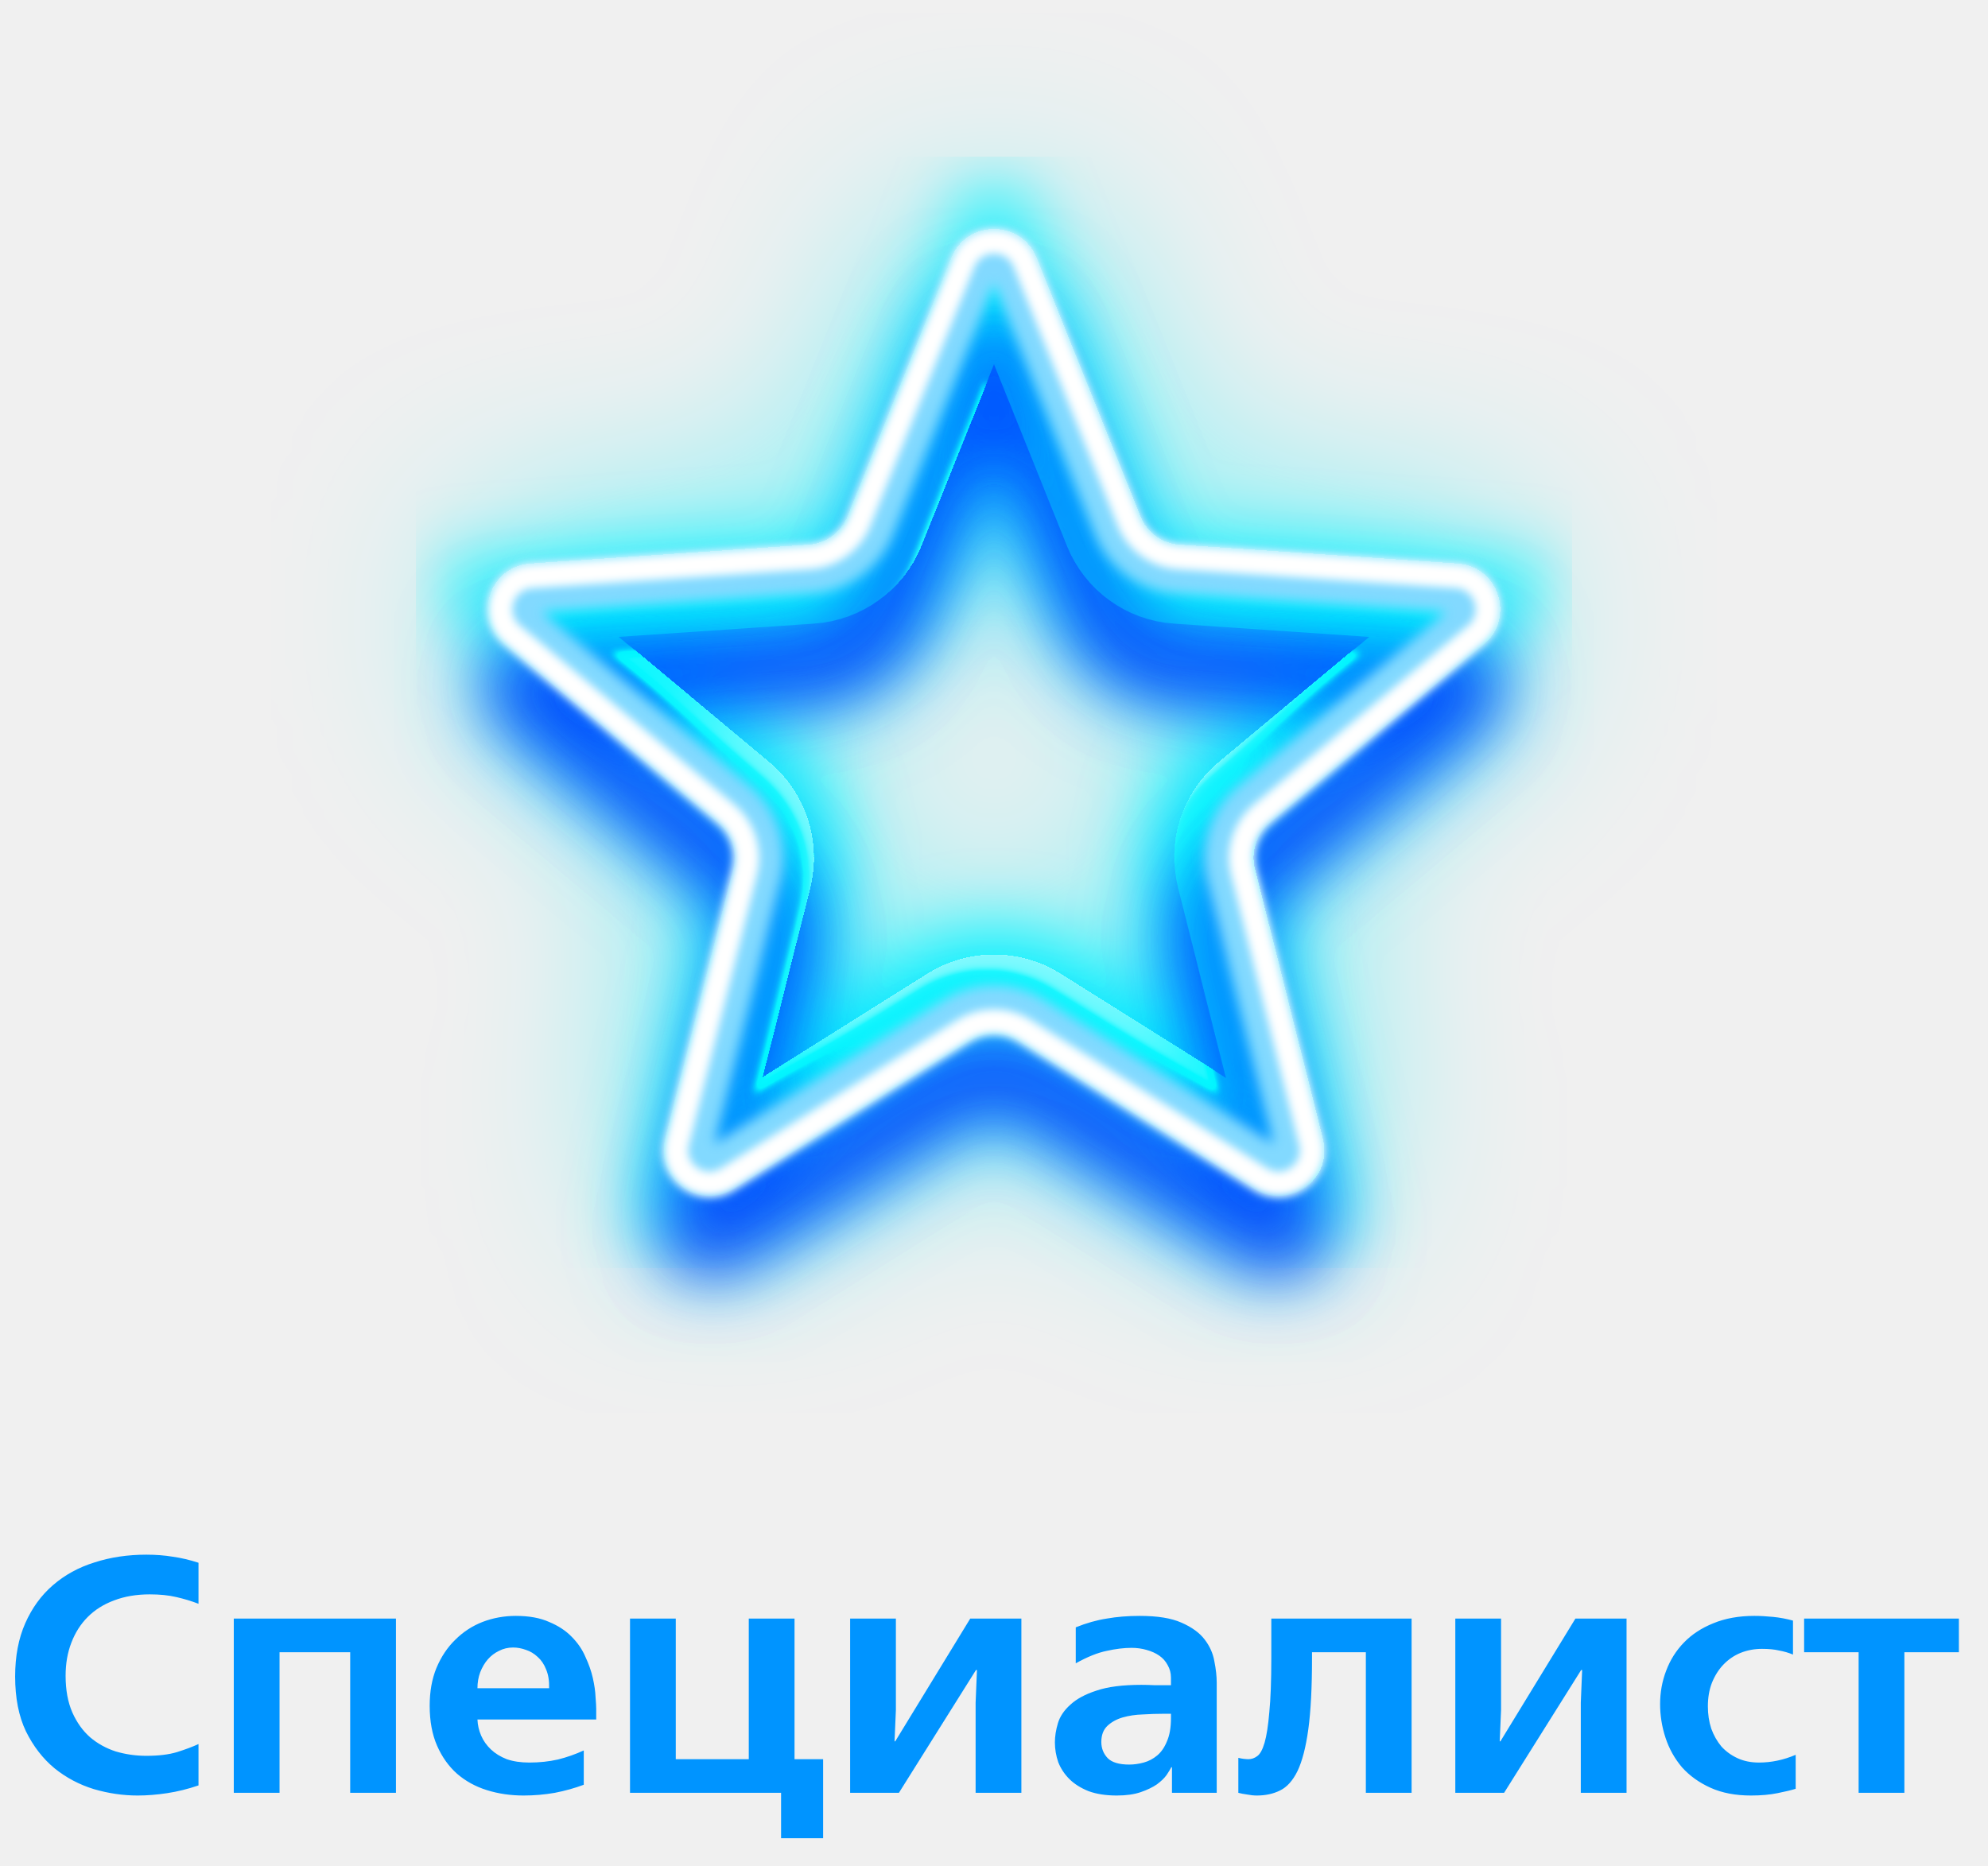
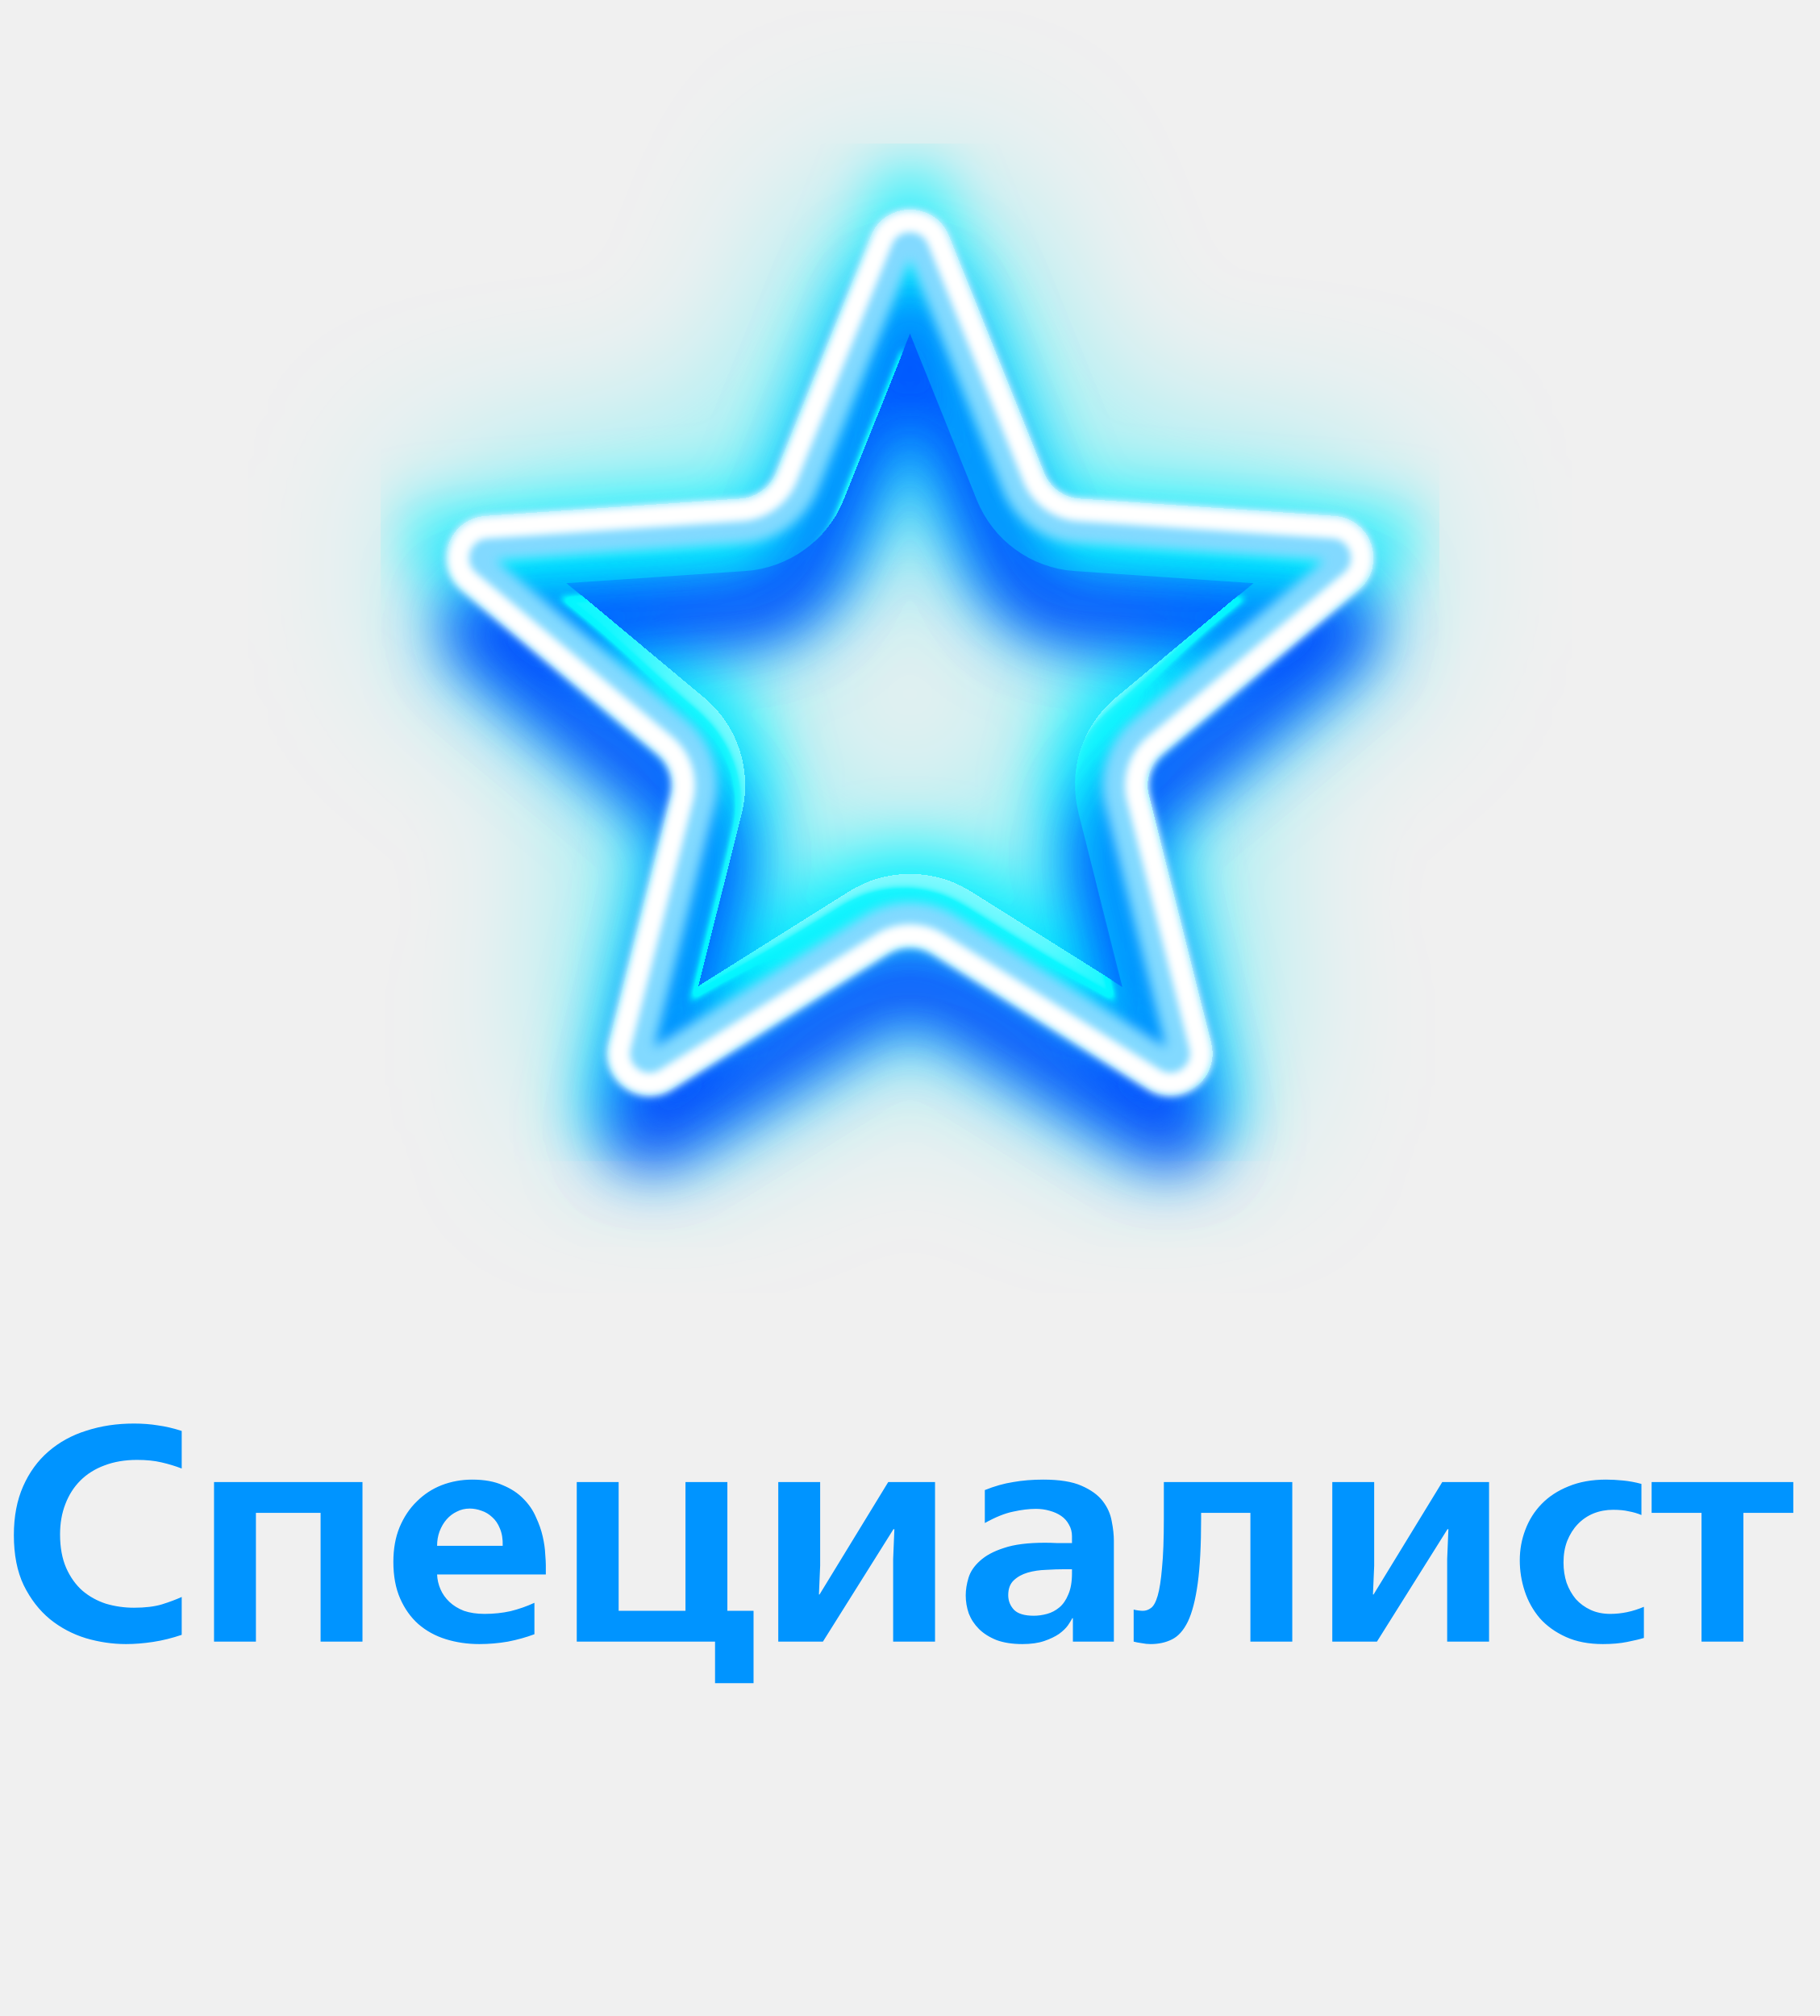
- <svg xmlns="http://www.w3.org/2000/svg" viewBox="0 0 65 61" fill="none">
+ <svg xmlns="http://www.w3.org/2000/svg" viewBox="0 0 65 72" fill="none">
  <g style="mix-blend-mode:hard-light" filter="url(#filter0_f_472_9727)">
-     <path d="M32.316 8.914C32.34 8.855 32.367 8.832 32.386 8.82C32.412 8.803 32.451 8.79 32.5 8.79C32.549 8.79 32.588 8.803 32.614 8.82C32.633 8.832 32.66 8.855 32.684 8.914L36.082 17.375C36.478 18.363 37.406 19.037 38.468 19.109L47.565 19.726C47.629 19.73 47.659 19.749 47.676 19.764C47.7 19.783 47.725 19.816 47.74 19.863C47.755 19.909 47.755 19.951 47.747 19.98C47.741 20.003 47.728 20.035 47.679 20.076L40.682 25.922C39.865 26.605 39.51 27.695 39.77 28.728L41.995 37.57C42.01 37.632 42.002 37.666 41.993 37.688C41.982 37.716 41.958 37.75 41.919 37.779C41.88 37.807 41.84 37.819 41.809 37.821C41.786 37.823 41.751 37.82 41.697 37.786L33.975 32.938C33.073 32.372 31.927 32.372 31.025 32.938L23.303 37.786C23.249 37.82 23.214 37.823 23.191 37.821C23.16 37.819 23.12 37.807 23.081 37.779C23.041 37.75 23.018 37.716 23.006 37.688C22.998 37.666 22.99 37.632 23.005 37.57L25.23 28.728C25.489 27.695 25.135 26.605 24.318 25.922L17.321 20.076C17.272 20.035 17.259 20.003 17.253 19.98C17.245 19.951 17.244 19.909 17.259 19.863C17.274 19.816 17.3 19.783 17.323 19.764C17.341 19.749 17.371 19.73 17.434 19.726L26.532 19.109C27.594 19.037 28.521 18.363 28.918 17.375L32.316 8.914Z" stroke="#0094FF" stroke-width="2.576" />
+     <path d="M32.684 8.914L36.082 17.375C36.478 18.363 37.406 19.037 38.468 19.109L47.565 19.726C47.629 19.73 47.659 19.749 47.676 19.764C47.7 19.783 47.725 19.816 47.74 19.863C47.755 19.909 47.755 19.951 47.747 19.98C47.741 20.003 47.728 20.035 47.679 20.076L40.682 25.922C39.865 26.605 39.51 27.695 39.77 28.728L41.995 37.57C42.01 37.632 42.002 37.666 41.993 37.688C41.982 37.716 41.958 37.75 41.919 37.779C41.88 37.807 41.84 37.819 41.809 37.821C41.786 37.823 41.751 37.82 41.697 37.786L33.975 32.938C33.073 32.372 31.927 32.372 31.025 32.938L23.303 37.786C23.249 37.82 23.214 37.823 23.191 37.821C23.16 37.819 23.12 37.807 23.081 37.779C23.041 37.75 23.018 37.716 23.006 37.688C22.998 37.666 22.99 37.632 23.005 37.57L25.23 28.728C25.489 27.695 25.135 26.605 24.318 25.922L17.321 20.076C17.272 20.035 17.259 20.003 17.253 19.98C17.245 19.951 17.244 19.909 17.259 19.863C17.274 19.816 17.3 19.783 17.323 19.764C17.341 19.749 17.371 19.73 17.434 19.726L26.532 19.109C27.594 19.037 28.521 18.363 28.918 17.375L32.316 8.914C32.34 8.855 32.367 8.832 32.386 8.82C32.412 8.803 32.451 8.79 32.5 8.79C32.549 8.79 32.588 8.803 32.614 8.82C32.633 8.832 32.66 8.855 32.684 8.914Z" stroke="#0094FF" stroke-width="2.576" />
  </g>
  <g style="mix-blend-mode:hard-light" filter="url(#filter1_f_472_9727)">
-     <path d="M29.286 17.523L32.5 9.52L35.714 17.523C36.167 18.652 37.227 19.422 38.441 19.505L47.046 20.088L40.428 25.618C39.494 26.398 39.089 27.644 39.386 28.824L41.49 37.188L34.186 32.603C33.155 31.956 31.845 31.956 30.814 32.603L23.51 37.188L25.614 28.824C25.911 27.644 25.506 26.398 24.572 25.618L17.954 20.088L26.558 19.505C27.773 19.422 28.832 18.652 29.286 17.523ZM23.092 37.451C23.092 37.451 23.092 37.451 23.092 37.45L23.092 37.451Z" stroke="#0094FF" stroke-width="3.368" />
+     <path d="M29.286 17.523L32.5 9.52L35.714 17.523C36.167 18.652 37.227 19.422 38.441 19.505L47.046 20.088L40.428 25.618C39.494 26.398 39.089 27.644 39.386 28.824L41.49 37.188L34.186 32.603C33.155 31.956 31.845 31.956 30.814 32.603L23.51 37.188L25.614 28.824C25.911 27.644 25.506 26.398 24.572 25.618L17.954 20.088L26.558 19.505C27.773 19.422 28.832 18.652 29.286 17.523Z" stroke="#0094FF" stroke-width="3.368" />
  </g>
  <g style="mix-blend-mode:hard-light" filter="url(#filter2_ddi_472_9727)">
-     <path d="M32.316 8.914C32.34 8.855 32.367 8.832 32.386 8.82C32.412 8.803 32.451 8.79 32.5 8.79C32.549 8.79 32.588 8.803 32.614 8.82C32.633 8.832 32.66 8.855 32.684 8.914L36.082 17.375C36.478 18.363 37.406 19.037 38.468 19.109L47.565 19.726C47.629 19.73 47.659 19.749 47.676 19.764C47.7 19.783 47.725 19.816 47.74 19.863C47.755 19.909 47.755 19.951 47.747 19.98C47.741 20.003 47.728 20.035 47.679 20.076L40.682 25.922C39.865 26.605 39.51 27.695 39.77 28.728L41.995 37.57C42.01 37.632 42.002 37.666 41.993 37.688C41.982 37.716 41.958 37.75 41.919 37.779C41.88 37.807 41.84 37.819 41.809 37.821C41.786 37.823 41.751 37.82 41.697 37.786L33.975 32.938C33.073 32.372 31.927 32.372 31.025 32.938L23.303 37.786C23.249 37.82 23.214 37.823 23.191 37.821C23.16 37.819 23.12 37.807 23.081 37.779C23.041 37.75 23.018 37.716 23.006 37.688C22.998 37.666 22.99 37.632 23.005 37.57L25.23 28.728C25.489 27.695 25.135 26.605 24.318 25.922L17.321 20.076C17.272 20.035 17.259 20.003 17.253 19.98C17.245 19.951 17.244 19.909 17.259 19.863C17.274 19.816 17.3 19.783 17.323 19.764C17.341 19.749 17.371 19.73 17.434 19.726L26.532 19.109C27.594 19.037 28.521 18.363 28.918 17.375L32.316 8.914Z" stroke="#00B3FF" stroke-opacity="0.2" stroke-width="2.576" />
+     <path d="M32.684 8.914L36.082 17.375C36.478 18.363 37.406 19.037 38.468 19.109L47.565 19.726C47.629 19.73 47.659 19.749 47.676 19.764C47.7 19.783 47.725 19.816 47.74 19.863C47.755 19.909 47.755 19.951 47.747 19.98C47.741 20.003 47.728 20.035 47.679 20.076L40.682 25.922C39.865 26.605 39.51 27.695 39.77 28.728L41.995 37.57C42.01 37.632 42.002 37.666 41.993 37.688C41.982 37.716 41.958 37.75 41.919 37.779C41.88 37.807 41.84 37.819 41.809 37.821C41.786 37.823 41.751 37.82 41.697 37.786L33.975 32.938C33.073 32.372 31.927 32.372 31.025 32.938L23.303 37.786C23.249 37.82 23.214 37.823 23.191 37.821C23.16 37.819 23.12 37.807 23.081 37.779C23.041 37.75 23.018 37.716 23.006 37.688C22.998 37.666 22.99 37.632 23.005 37.57L25.23 28.728C25.489 27.695 25.135 26.605 24.318 25.922L17.321 20.076C17.272 20.035 17.259 20.003 17.253 19.98C17.245 19.951 17.244 19.909 17.259 19.863C17.274 19.816 17.3 19.783 17.323 19.764C17.341 19.749 17.371 19.73 17.434 19.726L26.532 19.109C27.594 19.037 28.521 18.363 28.918 17.375L32.316 8.914C32.34 8.855 32.367 8.832 32.386 8.82C32.412 8.803 32.451 8.79 32.5 8.79C32.549 8.79 32.588 8.803 32.614 8.82C32.633 8.832 32.66 8.855 32.684 8.914Z" stroke="#00B3FF" stroke-opacity="0.2" stroke-width="2.576" />
  </g>
  <g filter="url(#filter3_f_472_9727)">
-     <path d="M31.856 8.729C32.089 8.149 32.91 8.149 33.144 8.729L36.541 17.191C36.867 18.002 37.629 18.556 38.502 18.615L47.599 19.232C48.222 19.274 48.476 20.055 47.997 20.456L40.999 26.302C40.328 26.863 40.037 27.759 40.251 28.607L42.475 37.449C42.628 38.056 41.963 38.538 41.434 38.206L33.712 33.358C32.971 32.893 32.029 32.893 31.288 33.358L23.566 38.206C23.037 38.538 22.372 38.056 22.525 37.449L24.749 28.607C24.963 27.759 24.672 26.863 24 26.302L17.003 20.456C16.524 20.055 16.777 19.274 17.401 19.232L26.498 18.615C27.371 18.556 28.133 18.002 28.459 17.191L31.856 8.729Z" stroke="#82D9FF" stroke-width="1.585" />
+     <path d="M33.144 8.729L36.541 17.191C36.867 18.002 37.629 18.556 38.502 18.615L47.599 19.232C48.222 19.274 48.476 20.055 47.997 20.456L40.999 26.302C40.328 26.863 40.037 27.759 40.251 28.607L42.475 37.449C42.628 38.056 41.963 38.538 41.434 38.206L33.712 33.358C32.971 32.893 32.029 32.893 31.288 33.358L23.566 38.206C23.037 38.538 22.372 38.056 22.525 37.449L24.749 28.607C24.963 27.759 24.672 26.863 24 26.302L17.003 20.456C16.524 20.055 16.777 19.274 17.401 19.232L26.498 18.615C27.371 18.556 28.133 18.002 28.459 17.191L31.856 8.729C32.089 8.149 32.91 8.149 33.144 8.729Z" stroke="#82D9FF" stroke-width="1.585" />
  </g>
  <g filter="url(#filter4_f_472_9727)">
-     <path d="M31.489 8.582C31.855 7.67 33.145 7.67 33.511 8.582L36.909 17.043C37.178 17.714 37.808 18.171 38.529 18.22L47.626 18.837C48.606 18.903 49.005 20.13 48.251 20.76L41.254 26.606C40.699 27.07 40.459 27.809 40.635 28.51L42.859 37.353C43.099 38.305 42.055 39.064 41.223 38.541L33.501 33.693C32.889 33.309 32.111 33.309 31.499 33.693L23.777 38.541C22.945 39.064 21.901 38.305 22.14 37.353L24.365 28.51C24.541 27.809 24.301 27.07 23.746 26.606L16.749 20.76C15.995 20.13 16.394 18.903 17.374 18.837L26.471 18.22C27.192 18.171 27.822 17.714 28.091 17.043L31.489 8.582Z" stroke="white" stroke-width="0.793" />
+     <path d="M33.511 8.582L36.909 17.043C37.178 17.714 37.808 18.171 38.529 18.22L47.626 18.837C48.606 18.903 49.005 20.13 48.251 20.76L41.254 26.606C40.699 27.07 40.459 27.809 40.635 28.51L42.859 37.353C43.099 38.305 42.055 39.064 41.223 38.541L33.501 33.693C32.889 33.309 32.111 33.309 31.499 33.693L23.777 38.541C22.945 39.064 21.901 38.305 22.14 37.353L24.365 28.51C24.541 27.809 24.301 27.07 23.746 26.606L16.749 20.76C15.995 20.13 16.394 18.903 17.374 18.837L26.471 18.22C27.192 18.171 27.822 17.714 28.091 17.043L31.489 8.582C31.855 7.67 33.145 7.67 33.511 8.582Z" stroke="white" stroke-width="0.793" />
  </g>
  <path d="M4.499 58.717C4.022 58.717 3.546 58.647 3.069 58.508C2.592 58.361 2.163 58.134 1.782 57.826C1.401 57.511 1.089 57.107 0.847 56.616C0.612 56.125 0.495 55.527 0.495 54.823C0.495 54.163 0.605 53.584 0.825 53.085C1.045 52.586 1.346 52.172 1.727 51.842C2.116 51.505 2.57 51.255 3.091 51.094C3.612 50.925 4.176 50.841 4.785 50.841C5.093 50.841 5.379 50.863 5.643 50.907C5.914 50.944 6.197 51.01 6.49 51.105V52.447C6.263 52.359 6.021 52.286 5.764 52.227C5.515 52.168 5.225 52.139 4.895 52.139C4.462 52.139 4.074 52.205 3.729 52.337C3.392 52.462 3.106 52.641 2.871 52.876C2.636 53.111 2.457 53.393 2.332 53.723C2.207 54.046 2.145 54.405 2.145 54.801C2.145 55.263 2.218 55.663 2.365 56C2.512 56.33 2.706 56.601 2.948 56.814C3.19 57.019 3.469 57.173 3.784 57.276C4.107 57.371 4.44 57.419 4.785 57.419C5.181 57.419 5.515 57.379 5.786 57.298C6.065 57.21 6.299 57.122 6.49 57.034V58.387C6.145 58.504 5.804 58.589 5.467 58.64C5.13 58.691 4.807 58.717 4.499 58.717ZM12.946 52.931V58.629H11.45V54.031H9.14V58.629H7.644V52.931H12.946ZM15.611 56.231C15.618 56.414 15.659 56.59 15.732 56.759C15.805 56.928 15.912 57.078 16.051 57.21C16.19 57.342 16.363 57.448 16.568 57.529C16.781 57.602 17.026 57.639 17.305 57.639C17.635 57.639 17.947 57.606 18.24 57.54C18.533 57.467 18.816 57.368 19.087 57.243V58.365C18.794 58.475 18.478 58.563 18.141 58.629C17.804 58.688 17.463 58.717 17.118 58.717C16.693 58.717 16.293 58.658 15.919 58.541C15.545 58.424 15.219 58.244 14.94 58.002C14.669 57.76 14.452 57.456 14.291 57.089C14.13 56.722 14.049 56.286 14.049 55.78C14.049 55.318 14.122 54.907 14.269 54.548C14.423 54.181 14.628 53.873 14.885 53.624C15.142 53.367 15.439 53.173 15.776 53.041C16.121 52.909 16.484 52.843 16.865 52.843C17.298 52.843 17.661 52.909 17.954 53.041C18.255 53.166 18.5 53.327 18.691 53.525C18.889 53.723 19.039 53.943 19.142 54.185C19.252 54.42 19.333 54.651 19.384 54.878C19.435 55.105 19.465 55.311 19.472 55.494C19.487 55.677 19.494 55.809 19.494 55.89V56.231H15.611ZM17.954 55.208C17.961 54.966 17.928 54.761 17.855 54.592C17.789 54.423 17.697 54.288 17.58 54.185C17.463 54.075 17.334 53.998 17.195 53.954C17.056 53.903 16.916 53.877 16.777 53.877C16.608 53.877 16.454 53.914 16.315 53.987C16.176 54.053 16.055 54.145 15.952 54.262C15.849 54.379 15.765 54.522 15.699 54.691C15.64 54.852 15.611 55.025 15.611 55.208H17.954ZM22.095 52.931V57.529H24.482V52.931H25.978V57.529H26.913V60.114H25.538V58.629H20.599V52.931H22.095ZM29.292 52.931V55.923L29.248 56.946H29.27L31.723 52.931H33.395V58.629H31.899V55.681L31.943 54.614H31.91L29.391 58.629H27.796V52.931H29.292ZM35.173 53.217C35.518 53.078 35.855 52.982 36.185 52.931C36.515 52.872 36.875 52.843 37.263 52.843C37.843 52.843 38.297 52.916 38.627 53.063C38.965 53.21 39.218 53.393 39.386 53.613C39.555 53.833 39.661 54.071 39.705 54.328C39.757 54.585 39.782 54.819 39.782 55.032V58.629H38.319V57.793H38.297C38.268 57.852 38.217 57.936 38.143 58.046C38.07 58.149 37.964 58.251 37.824 58.354C37.685 58.449 37.509 58.534 37.296 58.607C37.084 58.68 36.823 58.717 36.515 58.717C36.156 58.717 35.848 58.669 35.591 58.574C35.335 58.471 35.126 58.339 34.964 58.178C34.803 58.017 34.682 57.833 34.601 57.628C34.528 57.415 34.491 57.199 34.491 56.979C34.491 56.781 34.524 56.572 34.59 56.352C34.656 56.132 34.792 55.93 34.997 55.747C35.203 55.556 35.489 55.402 35.855 55.285C36.222 55.16 36.71 55.098 37.318 55.098C37.458 55.098 37.597 55.102 37.736 55.109C37.876 55.109 38.015 55.109 38.154 55.109H38.286V54.867C38.286 54.713 38.25 54.574 38.176 54.449C38.11 54.324 38.019 54.222 37.901 54.141C37.784 54.06 37.645 53.998 37.483 53.954C37.329 53.91 37.168 53.888 36.999 53.888C36.75 53.888 36.479 53.921 36.185 53.987C35.892 54.046 35.555 54.181 35.173 54.394V53.217ZM38.033 56.044C37.828 56.044 37.604 56.051 37.362 56.066C37.128 56.073 36.908 56.106 36.702 56.165C36.504 56.224 36.339 56.315 36.207 56.44C36.075 56.565 36.009 56.741 36.009 56.968C36.009 57.173 36.079 57.349 36.218 57.496C36.358 57.635 36.592 57.705 36.922 57.705C37.076 57.705 37.234 57.683 37.395 57.639C37.557 57.595 37.703 57.518 37.835 57.408C37.967 57.298 38.074 57.144 38.154 56.946C38.242 56.748 38.286 56.495 38.286 56.187V56.044H38.033ZM41.094 58.717C40.991 58.717 40.885 58.706 40.775 58.684C40.665 58.669 40.569 58.651 40.489 58.629V57.485C40.547 57.5 40.606 57.511 40.665 57.518C40.723 57.525 40.775 57.529 40.819 57.529C40.921 57.529 41.017 57.496 41.105 57.43C41.2 57.364 41.281 57.217 41.347 56.99C41.413 56.763 41.464 56.433 41.501 56C41.545 55.56 41.567 54.97 41.567 54.229V52.931H46.154V58.629H44.658V54.031H42.898V54.229C42.898 55.19 42.857 55.963 42.777 56.55C42.696 57.137 42.579 57.591 42.425 57.914C42.271 58.229 42.08 58.442 41.853 58.552C41.633 58.662 41.38 58.717 41.094 58.717ZM49.079 52.931V55.923L49.035 56.946H49.057L51.51 52.931H53.182V58.629H51.686V55.681L51.73 54.614H51.697L49.178 58.629H47.583V52.931H49.079ZM57.249 58.717C56.743 58.717 56.303 58.633 55.929 58.464C55.555 58.295 55.243 58.072 54.994 57.793C54.752 57.507 54.572 57.184 54.455 56.825C54.337 56.466 54.279 56.099 54.279 55.725C54.279 55.344 54.345 54.981 54.477 54.636C54.609 54.284 54.803 53.976 55.06 53.712C55.316 53.448 55.635 53.239 56.017 53.085C56.405 52.924 56.853 52.843 57.359 52.843C57.549 52.843 57.755 52.854 57.975 52.876C58.195 52.898 58.411 52.938 58.624 52.997V54.108C58.484 54.049 58.334 54.005 58.173 53.976C58.019 53.939 57.832 53.921 57.612 53.921C57.362 53.921 57.128 53.965 56.908 54.053C56.695 54.141 56.508 54.269 56.347 54.438C56.193 54.599 56.068 54.797 55.973 55.032C55.885 55.259 55.841 55.516 55.841 55.802C55.841 56.059 55.877 56.301 55.951 56.528C56.031 56.748 56.141 56.942 56.281 57.111C56.427 57.272 56.603 57.401 56.809 57.496C57.014 57.591 57.249 57.639 57.513 57.639C57.916 57.639 58.316 57.555 58.712 57.386V58.497C58.572 58.541 58.374 58.589 58.118 58.64C57.868 58.691 57.579 58.717 57.249 58.717ZM64.048 52.931V54.031H62.266V58.629H60.77V54.031H58.988V52.931H64.048Z" fill="#0094FF" />
  <defs>
    <filter id="filter0_f_472_9727" x="8.886" y="0.428" width="47.228" height="45.755" filterUnits="userSpaceOnUse" color-interpolation-filters="sRGB">
      <feFlood flood-opacity="0" result="BackgroundImageFix" />
      <feBlend mode="normal" in="SourceGraphic" in2="BackgroundImageFix" result="shape" />
      <feGaussianBlur stdDeviation="3.537" result="effect1_foregroundBlur_472_9727" />
    </filter>
    <filter id="filter1_f_472_9727" x="13.602" y="5.144" width="37.797" height="36.324" filterUnits="userSpaceOnUse" color-interpolation-filters="sRGB">
      <feFlood flood-opacity="0" result="BackgroundImageFix" />
      <feBlend mode="normal" in="SourceGraphic" in2="BackgroundImageFix" result="shape" />
      <feGaussianBlur stdDeviation="1.179" result="effect1_foregroundBlur_472_9727" />
    </filter>
    <filter id="filter2_ddi_472_9727" x="12.894" y="6.794" width="39.211" height="37.738" filterUnits="userSpaceOnUse" color-interpolation-filters="sRGB">
      <feFlood flood-opacity="0" result="BackgroundImageFix" />
      <feColorMatrix in="SourceAlpha" type="matrix" values="0 0 0 0 0 0 0 0 0 0 0 0 0 0 0 0 0 0 127 0" result="hardAlpha" />
      <feOffset dy="2.576" />
      <feGaussianBlur stdDeviation="0.991" />
      <feColorMatrix type="matrix" values="0 0 0 0 0 0 0 0 0 0.051 0 0 0 0 0.082 0 0 0 0.7 0" />
      <feBlend mode="multiply" in2="BackgroundImageFix" result="effect1_dropShadow_472_9727" />
      <feColorMatrix in="SourceAlpha" type="matrix" values="0 0 0 0 0 0 0 0 0 0 0 0 0 0 0 0 0 0 127 0" result="hardAlpha" />
      <feOffset dy="2.358" />
      <feGaussianBlur stdDeviation="1.533" />
      <feColorMatrix type="matrix" values="0 0 0 0 0 0 0 0 0 0.4 0 0 0 0 1 0 0 0 1 0" />
      <feBlend mode="color-dodge" in2="effect1_dropShadow_472_9727" result="effect2_dropShadow_472_9727" />
      <feBlend mode="normal" in="SourceGraphic" in2="effect2_dropShadow_472_9727" result="shape" />
      <feColorMatrix in="SourceAlpha" type="matrix" values="0 0 0 0 0 0 0 0 0 0 0 0 0 0 0 0 0 0 127 0" result="hardAlpha" />
      <feOffset dx="-0.258" dy="0.515" />
      <feGaussianBlur stdDeviation="0.129" />
      <feComposite in2="hardAlpha" operator="arithmetic" k2="-1" k3="1" />
      <feColorMatrix type="matrix" values="0 0 0 0 1 0 0 0 0 1 0 0 0 0 1 0 0 0 0.5 0" />
      <feBlend mode="normal" in2="shape" result="effect3_innerShadow_472_9727" />
    </filter>
    <filter id="filter3_f_472_9727" x="15.563" y="7.106" width="33.873" height="32.4" filterUnits="userSpaceOnUse" color-interpolation-filters="sRGB">
      <feFlood flood-opacity="0" result="BackgroundImageFix" />
      <feBlend mode="normal" in="SourceGraphic" in2="BackgroundImageFix" result="shape" />
      <feGaussianBlur stdDeviation="0.198" result="effect1_foregroundBlur_472_9727" />
    </filter>
    <filter id="filter4_f_472_9727" x="15.695" y="7.238" width="33.609" height="32.136" filterUnits="userSpaceOnUse" color-interpolation-filters="sRGB">
      <feFlood flood-opacity="0" result="BackgroundImageFix" />
      <feBlend mode="normal" in="SourceGraphic" in2="BackgroundImageFix" result="shape" />
      <feGaussianBlur stdDeviation="0.132" result="effect1_foregroundBlur_472_9727" />
    </filter>
  </defs>
</svg>
